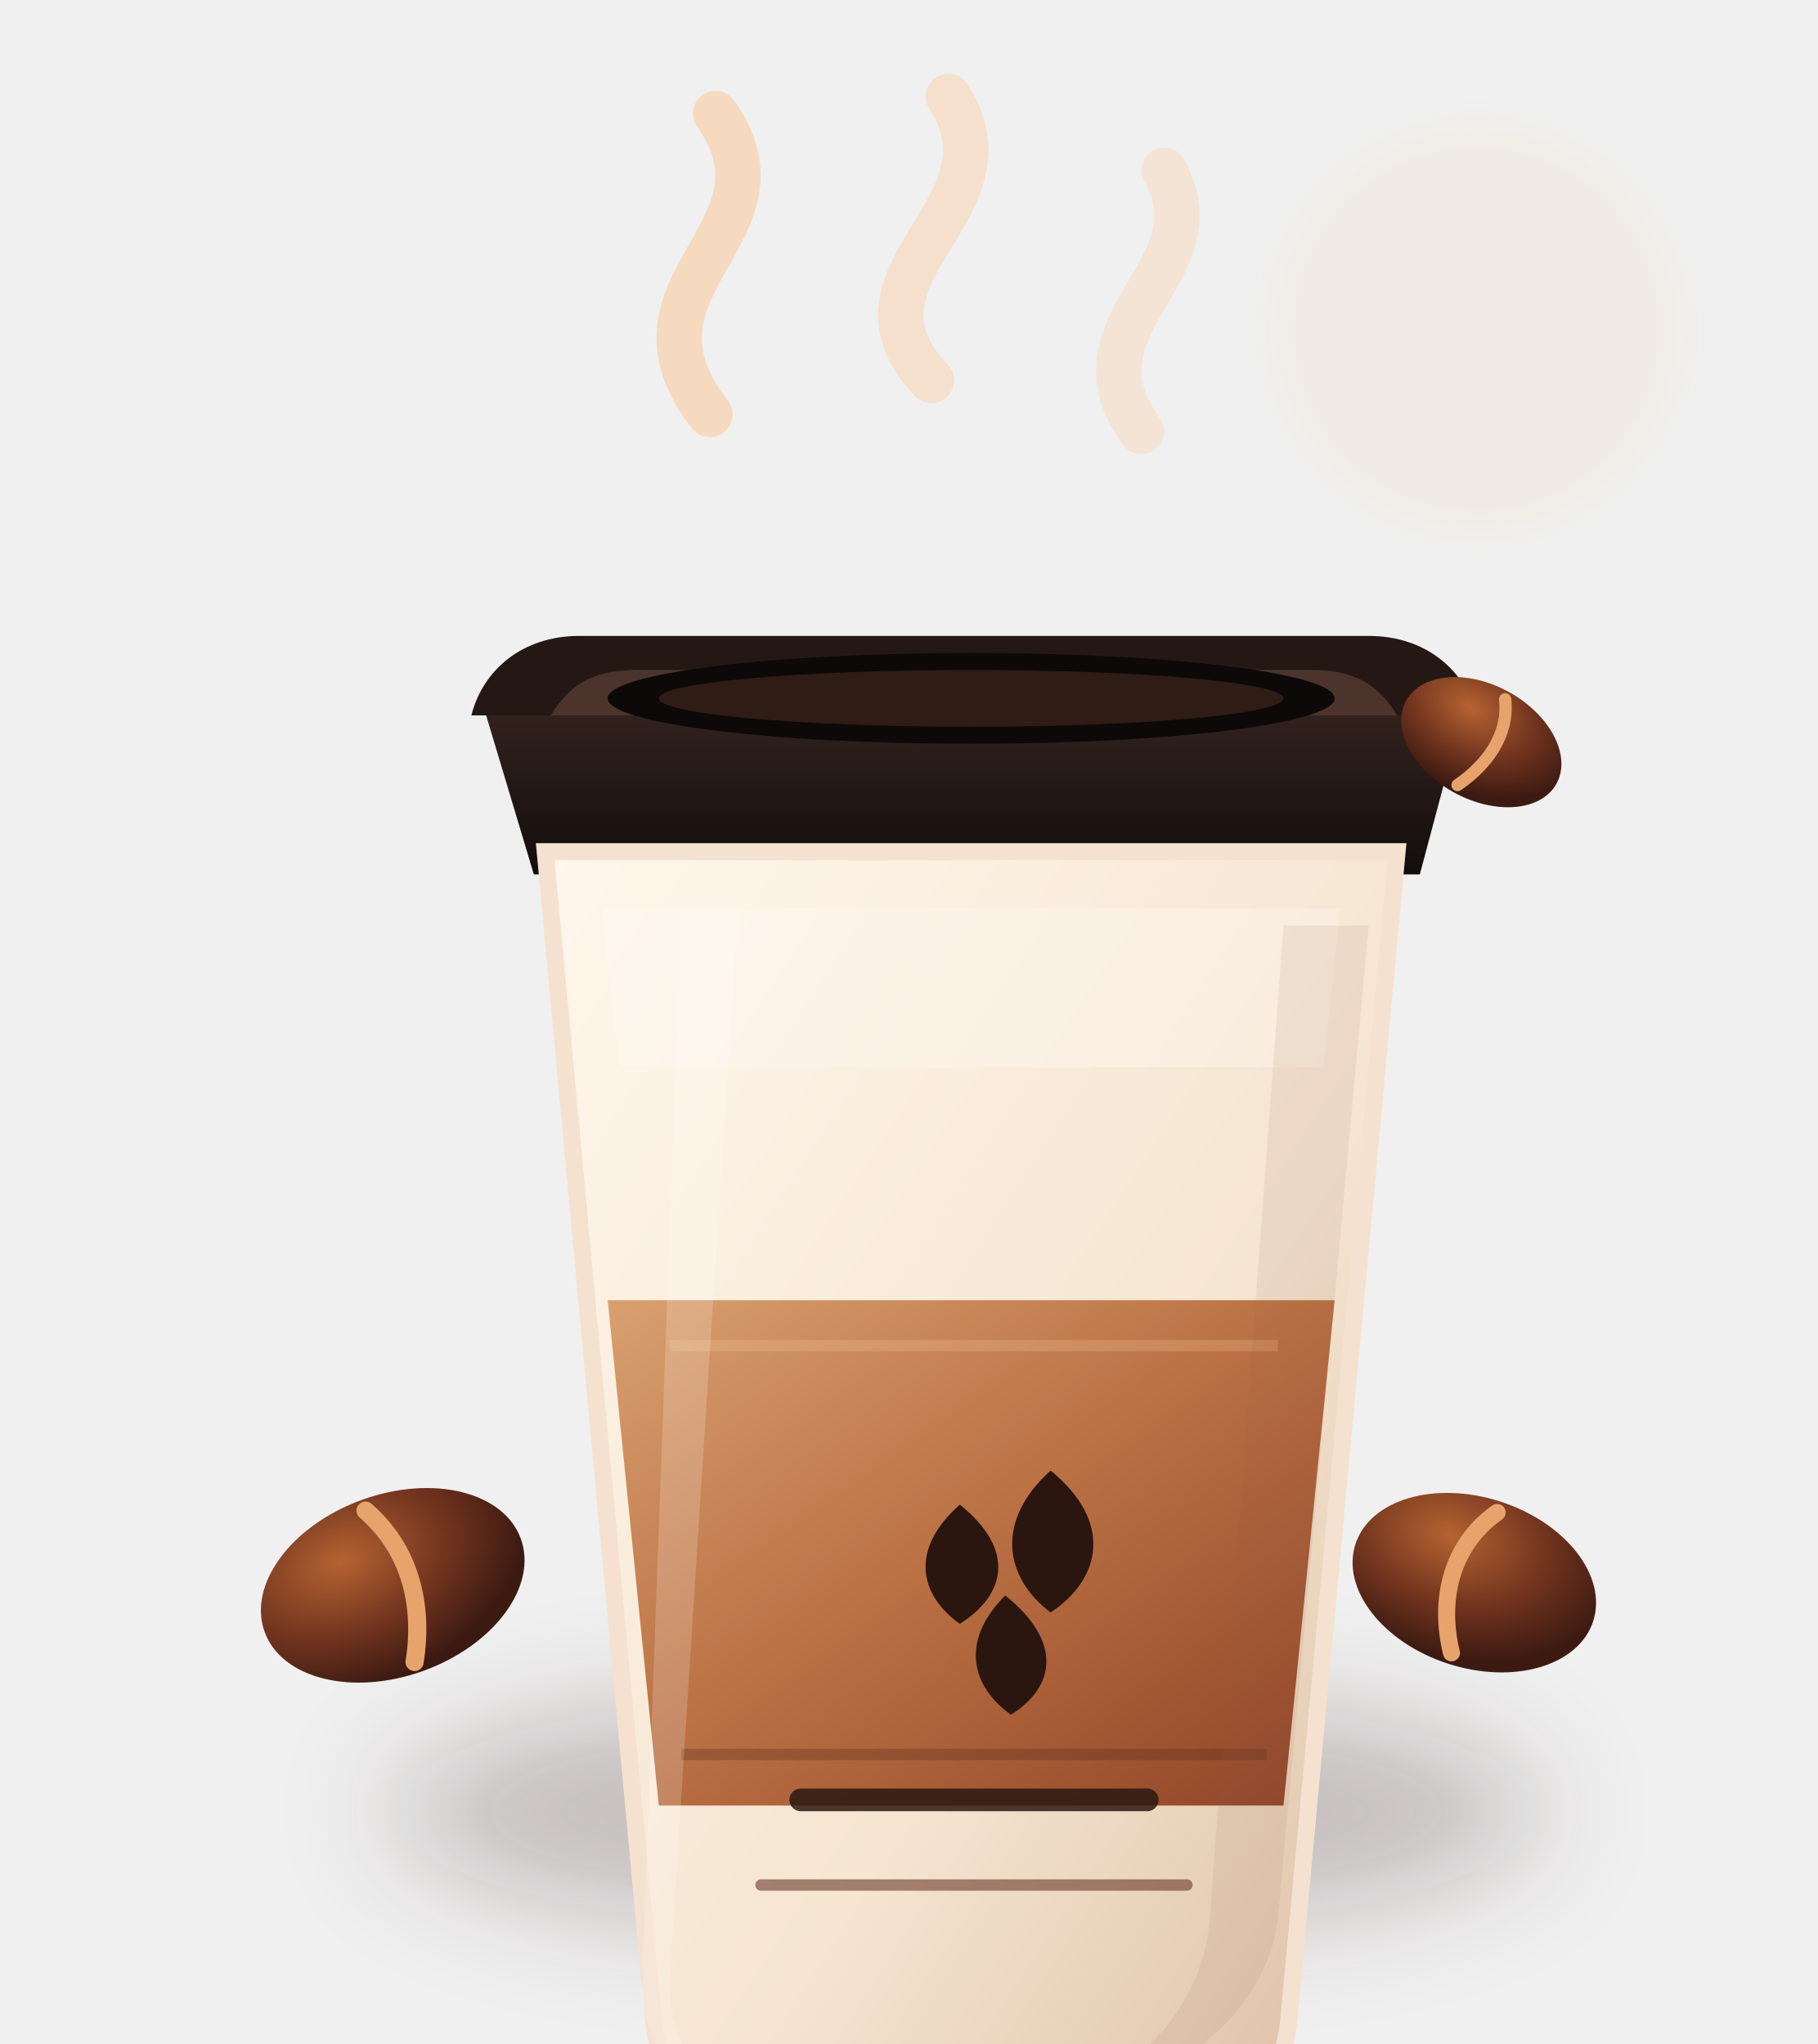
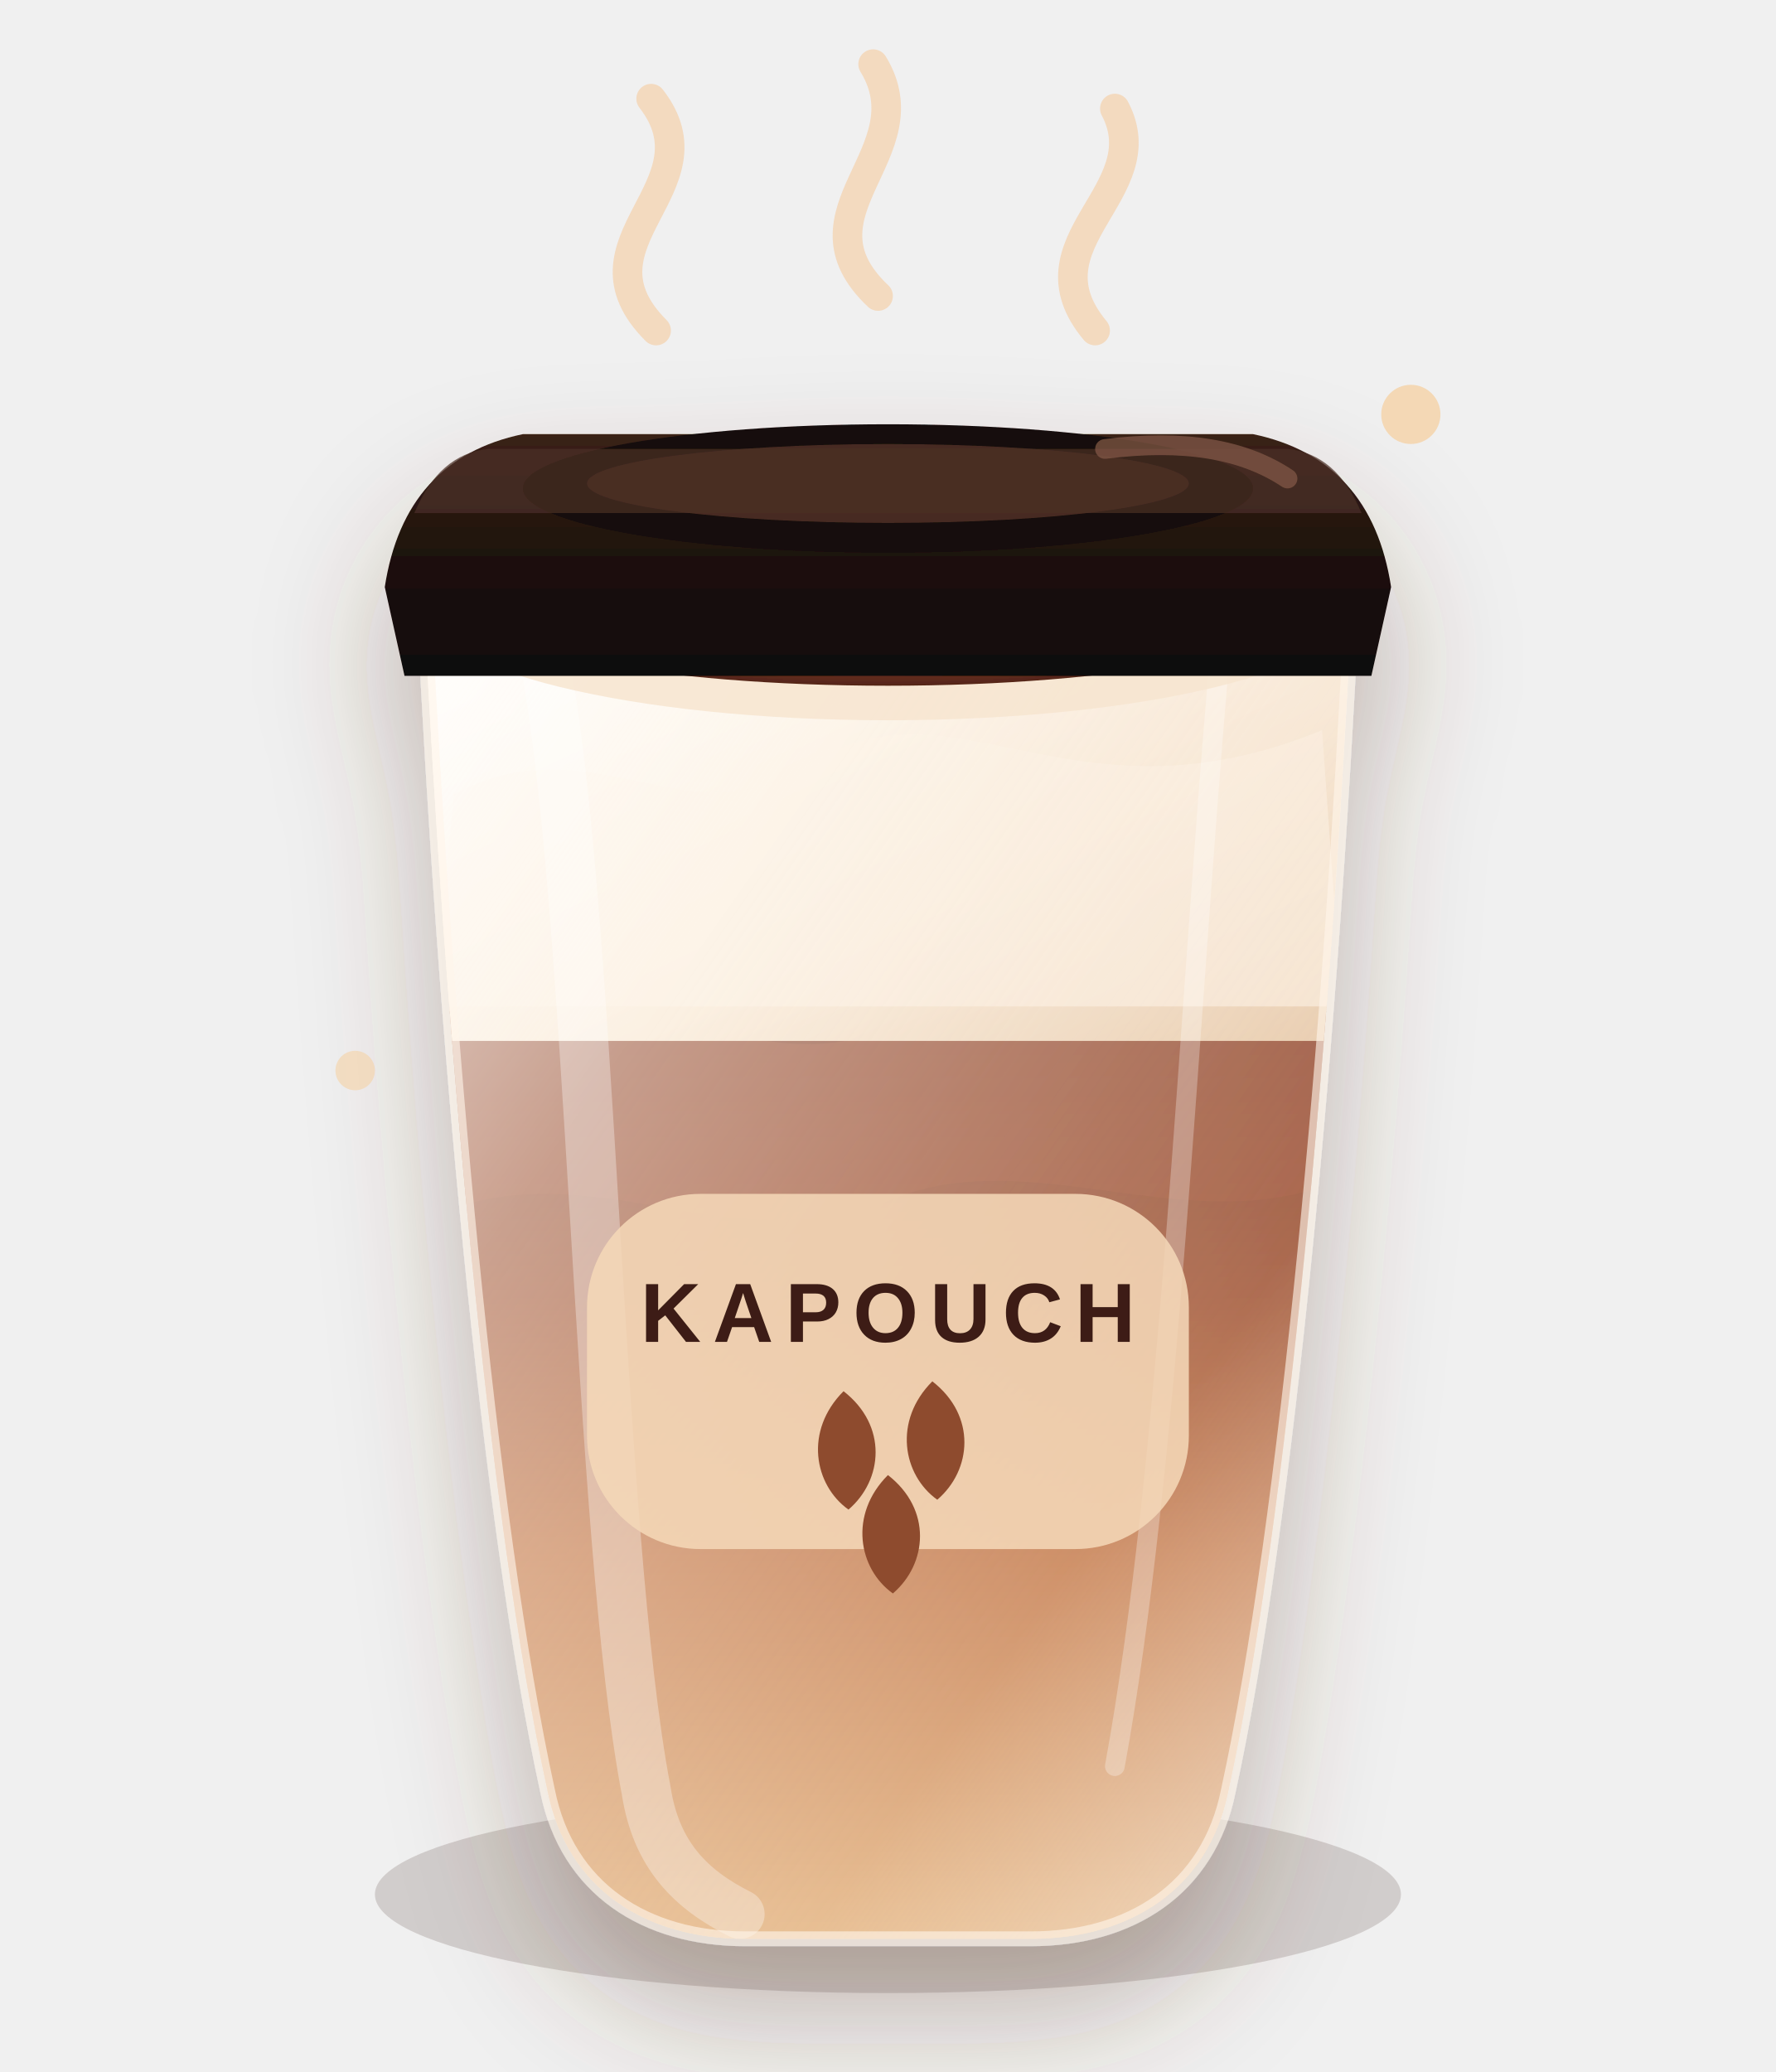
- <svg xmlns="http://www.w3.org/2000/svg" viewBox="0 0 320 360" role="img" aria-labelledby="title desc">
+ <svg xmlns="http://www.w3.org/2000/svg" viewBox="0 0 360 420" role="img" aria-labelledby="title desc">
  <defs>
-     <linearGradient id="cup" x1="0" y1="0" x2="1" y2="1">
-       <stop offset="0" stop-color="#fff7ec" />
-       <stop offset=".58" stop-color="#f5e5d1" />
-       <stop offset="1" stop-color="#d9baa0" />
+     <linearGradient id="glass" x1="0" y1="0" x2="1" y2="1">
+       <stop offset="0" stop-color="#ffffff" stop-opacity=".88" />
+       <stop offset=".28" stop-color="#fff9f1" stop-opacity=".50" />
+       <stop offset=".7" stop-color="#f4dfcc" stop-opacity=".22" />
+       <stop offset="1" stop-color="#ffffff" stop-opacity=".60" />
    </linearGradient>
-     <linearGradient id="sleeve" x1="0" y1="0" x2="1" y2="1">
-       <stop offset="0" stop-color="#d9a06f" />
-       <stop offset=".5" stop-color="#b96f42" />
-       <stop offset="1" stop-color="#8f4327" />
+     <linearGradient id="coffee" x1="0" y1="0" x2="0" y2="1">
+       <stop offset="0" stop-color="#7b351f" />
+       <stop offset=".30" stop-color="#9b4d2f" />
+       <stop offset=".58" stop-color="#c47b4e" />
+       <stop offset="1" stop-color="#e6b987" />
    </linearGradient>
-     <linearGradient id="lid" x1="0" y1="0" x2="0" y2="1">
-       <stop offset="0" stop-color="#34231f" />
-       <stop offset="1" stop-color="#120d0b" />
+     <linearGradient id="milk" x1="0" y1="0" x2="0" y2="1">
+       <stop offset="0" stop-color="#fff9ef" />
+       <stop offset=".55" stop-color="#f8ead9" />
+       <stop offset="1" stop-color="#eed2b2" />
    </linearGradient>
-     <radialGradient id="bean" cx="35%" cy="28%" r="70%">
-       <stop offset="0" stop-color="#b56331" />
-       <stop offset=".58" stop-color="#70331e" />
-       <stop offset="1" stop-color="#3c1a12" />
+     <linearGradient id="foam" x1="0" y1="0" x2="1" y2="1">
+       <stop offset="0" stop-color="#fffdf8" />
+       <stop offset=".62" stop-color="#f7e7d3" />
+       <stop offset="1" stop-color="#e4c6a5" />
+     </linearGradient>
+     <linearGradient id="rim" x1="0" y1="0" x2="0" y2="1">
+       <stop offset="0" stop-color="#3a2118" />
+       <stop offset=".52" stop-color="#1d110d" />
+       <stop offset="1" stop-color="#0f0907" />
+     </linearGradient>
+     <radialGradient id="topCoffee" cx="50%" cy="45%" r="60%">
+       <stop offset="0" stop-color="#a85b36" />
+       <stop offset=".68" stop-color="#74341f" />
+       <stop offset="1" stop-color="#4a2117" />
    </radialGradient>
-     <filter id="shadow" x="-50%" y="-50%" width="200%" height="220%">
-       <feGaussianBlur stdDeviation="10" />
+     <filter id="drop" x="-50%" y="-30%" width="200%" height="190%">
+       <feGaussianBlur in="SourceAlpha" stdDeviation="13" result="blur" />
+       <feOffset dy="14" result="offset" />
+       <feColorMatrix in="offset" type="matrix" values="0 0 0 0 0.12  0 0 0 0 0.045  0 0 0 0 0.02  0 0 0 .32 0" />
+       <feBlend in="SourceGraphic" />
    </filter>
-     <filter id="soft" x="-30%" y="-30%" width="160%" height="160%">
-       <feGaussianBlur stdDeviation="2.2" />
-     </filter>
+     <clipPath id="cupClip">
+       <path d="M86 123 C90 207 99 308 111 363 C115 383 131 393 151 393 H209 C229 393 245 383 249 363 C261 308 270 207 274 123 Z" />
+     </clipPath>
  </defs>
-   <ellipse cx="170" cy="319" rx="102" ry="22" fill="#2a100b" opacity=".22" filter="url(#shadow)" />
-   <g fill="none" stroke="#f8d6b6" stroke-width="8" stroke-linecap="round" opacity=".82">
-     <path d="M125 73c-18-23 16-32 1-53" />
-     <path d="M164 67c-18-19 16-30 3-50" opacity=".72" />
-     <path d="M201 76c-14-19 14-28 4-46" opacity=".56" />
+   <ellipse cx="180" cy="384" rx="104" ry="20" fill="#2f120b" opacity=".16" />
+   <g filter="url(#drop)">
+     <g clip-path="url(#cupClip)">
+       <rect x="84" y="122" width="192" height="274" fill="url(#milk)" />
+       <rect x="84" y="205" width="192" height="191" fill="url(#coffee)" />
+       <path d="M84 206 C122 190 150 222 181 208 C211 195 243 215 276 201 V237 C245 254 211 231 181 243 C146 257 119 231 84 248 Z" fill="#9d4b2d" opacity=".46" />
+       <rect x="84" y="119" width="192" height="92" fill="url(#foam)" />
+       <path d="M92 161 C120 146 139 171 164 155 C193 136 217 169 268 148 L272 204 L88 204 Z" fill="#fbefe0" opacity=".74" />
+       <rect x="84" y="122" width="192" height="274" fill="url(#glass)" />
+       <path d="M110 132 C120 180 121 311 131 363 C133 376 140 383 150 388" fill="none" stroke="#fff" stroke-width="10" stroke-linecap="round" opacity=".32" />
+       <path d="M247 136 C241 205 237 298 226 358" fill="none" stroke="#ffffff" stroke-width="4" stroke-linecap="round" opacity=".28" />
+     </g>
+     <path d="M86 123 C90 207 99 308 111 363 C115 383 131 393 151 393 H209 C229 393 245 383 249 363 C261 308 270 207 274 123 Z" fill="none" stroke="#fff5ea" stroke-width="3" opacity=".62" />
+     <ellipse cx="180" cy="123" rx="94" ry="23" fill="#f7e5d0" opacity=".84" />
+     <ellipse cx="180" cy="123" rx="84" ry="16" fill="url(#topCoffee)" />
+     <ellipse cx="180" cy="120" rx="66" ry="10" fill="#d49468" opacity=".38" />
+     <g>
+       <path d="M78 119 Q82 93 106 88 H254 Q278 93 282 119 L278 137 H82 Z" fill="url(#rim)" />
+       <ellipse cx="180" cy="99" rx="74" ry="13" fill="#120b08" />
+       <ellipse cx="180" cy="98" rx="61" ry="8" fill="#503126" opacity=".85" />
+       <path d="M99 91 H261 Q271 92 276 104 H84 Q89 92 99 91 Z" fill="#4b2f25" opacity=".72" />
+       <path d="M224 91 C240 89 252 91 261 97" fill="none" stroke="#805745" stroke-width="4" stroke-linecap="round" opacity=".75" />
+     </g>
+     <g opacity=".98">
+       <rect x="119" y="242" width="122" height="72" rx="23" fill="#f5d9b8" fill-opacity=".88" />
+       <text x="180" y="272" text-anchor="middle" font-family="Arial,Helvetica,sans-serif" font-size="17" font-weight="800" letter-spacing="2.4" fill="#3a1d14">KAPOUCH</text>
+       <g transform="translate(164 280)" fill="#8d4a2c">
+         <path d="M7 2 C-1 10 1 21 8 26 C15 20 16 9 7 2Z" />
+         <path d="M25 0 C17 8 19 19 26 24 C33 18 34 7 25 0Z" />
+         <path d="M16 19 C8 27 10 38 17 43 C24 37 25 26 16 19Z" />
+       </g>
+     </g>
  </g>
-   <g transform="translate(61 68)">
-     <path d="M24 56h173l-8 30H33z" fill="url(#lid)" />
-     <path d="M41 44h139c10 0 17 6 19 14H22c2-8 9-14 19-14z" fill="#251814" />
-     <path d="M51 50h119c8 0 12 3 15 8H36c3-5 7-8 15-8z" fill="#5e4037" opacity=".68" />
-     <ellipse cx="110" cy="55" rx="64" ry="8" fill="#0d0908" />
-     <ellipse cx="110" cy="55" rx="55" ry="5" fill="#3c241b" opacity=".7" />
-     <path d="M35 82h150l-19 205c-1 15-14 27-29 27H83c-15 0-28-12-29-27z" fill="url(#cup)" stroke="#f4e1cf" stroke-width="3" />
-     <path d="M45 92h130l-3 28H48z" fill="#fff" opacity=".22" />
-     <path d="M46 161h128l-9 89H55z" fill="url(#sleeve)" />
-     <path d="M57 169h107" stroke="#f7c89f" stroke-width="2" opacity=".24" />
-     <path d="M59 241h103" stroke="#4b2419" stroke-width="2" opacity=".28" />
-     <g transform="translate(86 184)">
-       <path d="M22 13c-9 8-7 16 0 21 8-5 10-13 0-21z" fill="#2a160f" />
-       <path d="M38 7c-10 9-8 19 0 25 9-6 11-16 0-25z" fill="#2a160f" />
-       <path d="M30 29c-8 8-6 16 1 21 8-5 9-13-1-21z" fill="#2a160f" />
-     </g>
-     <path d="M80 249h61" stroke="#2b1710" stroke-width="4" stroke-linecap="round" opacity=".85" />
-     <path d="M73 264h75" stroke="#5d2a1a" stroke-width="2" stroke-linecap="round" opacity=".55" />
-     <path d="M59 92l10 0-12 187c-1 12 6 22 14 27-11-4-18-12-19-23z" fill="#fff" opacity=".18" />
-     <path d="M165 95l-13 175c-1 14-11 26-25 31 20-2 35-15 37-31l16-175z" fill="#8e5b44" opacity=".1" />
+   <g fill="none" stroke="#f4d3b1" stroke-width="6" stroke-linecap="round" opacity=".78">
+     <path d="M133 67 C115 49 146 38 132 20" />
+     <path d="M178 60 C160 43 188 31 177 13" />
+     <path d="M222 67 C207 49 235 39 226 22" />
  </g>
-   <g transform="translate(36 270) rotate(-20)">
-     <ellipse cx="28" cy="20" rx="24" ry="16" fill="url(#bean)" />
-     <path d="M28 6c5 9 4 19-1 28" fill="none" stroke="#e6a36b" stroke-width="3.2" stroke-linecap="round" />
-   </g>
-   <g transform="translate(242 252) rotate(18)">
-     <ellipse cx="25" cy="20" rx="22" ry="15" fill="url(#bean)" />
-     <path d="M25 7c-6 8-5 18 0 26" fill="none" stroke="#e6a36b" stroke-width="3" stroke-linecap="round" />
-   </g>
-   <g transform="translate(252 111) rotate(29) scale(.72)">
-     <ellipse cx="24" cy="18" rx="21" ry="14" fill="url(#bean)" />
-     <path d="M24 6c5 7 4 16 0 24" fill="none" stroke="#e6a36b" stroke-width="3" stroke-linecap="round" />
-   </g>
-   <circle cx="260" cy="58" r="36" fill="#f6c46c" opacity=".08" filter="url(#soft)" />
+   <circle cx="286" cy="84" r="6" fill="#f5cf9e" opacity=".72" />
+   <circle cx="72" cy="217" r="4" fill="#f5cf9e" opacity=".55" />
</svg>
